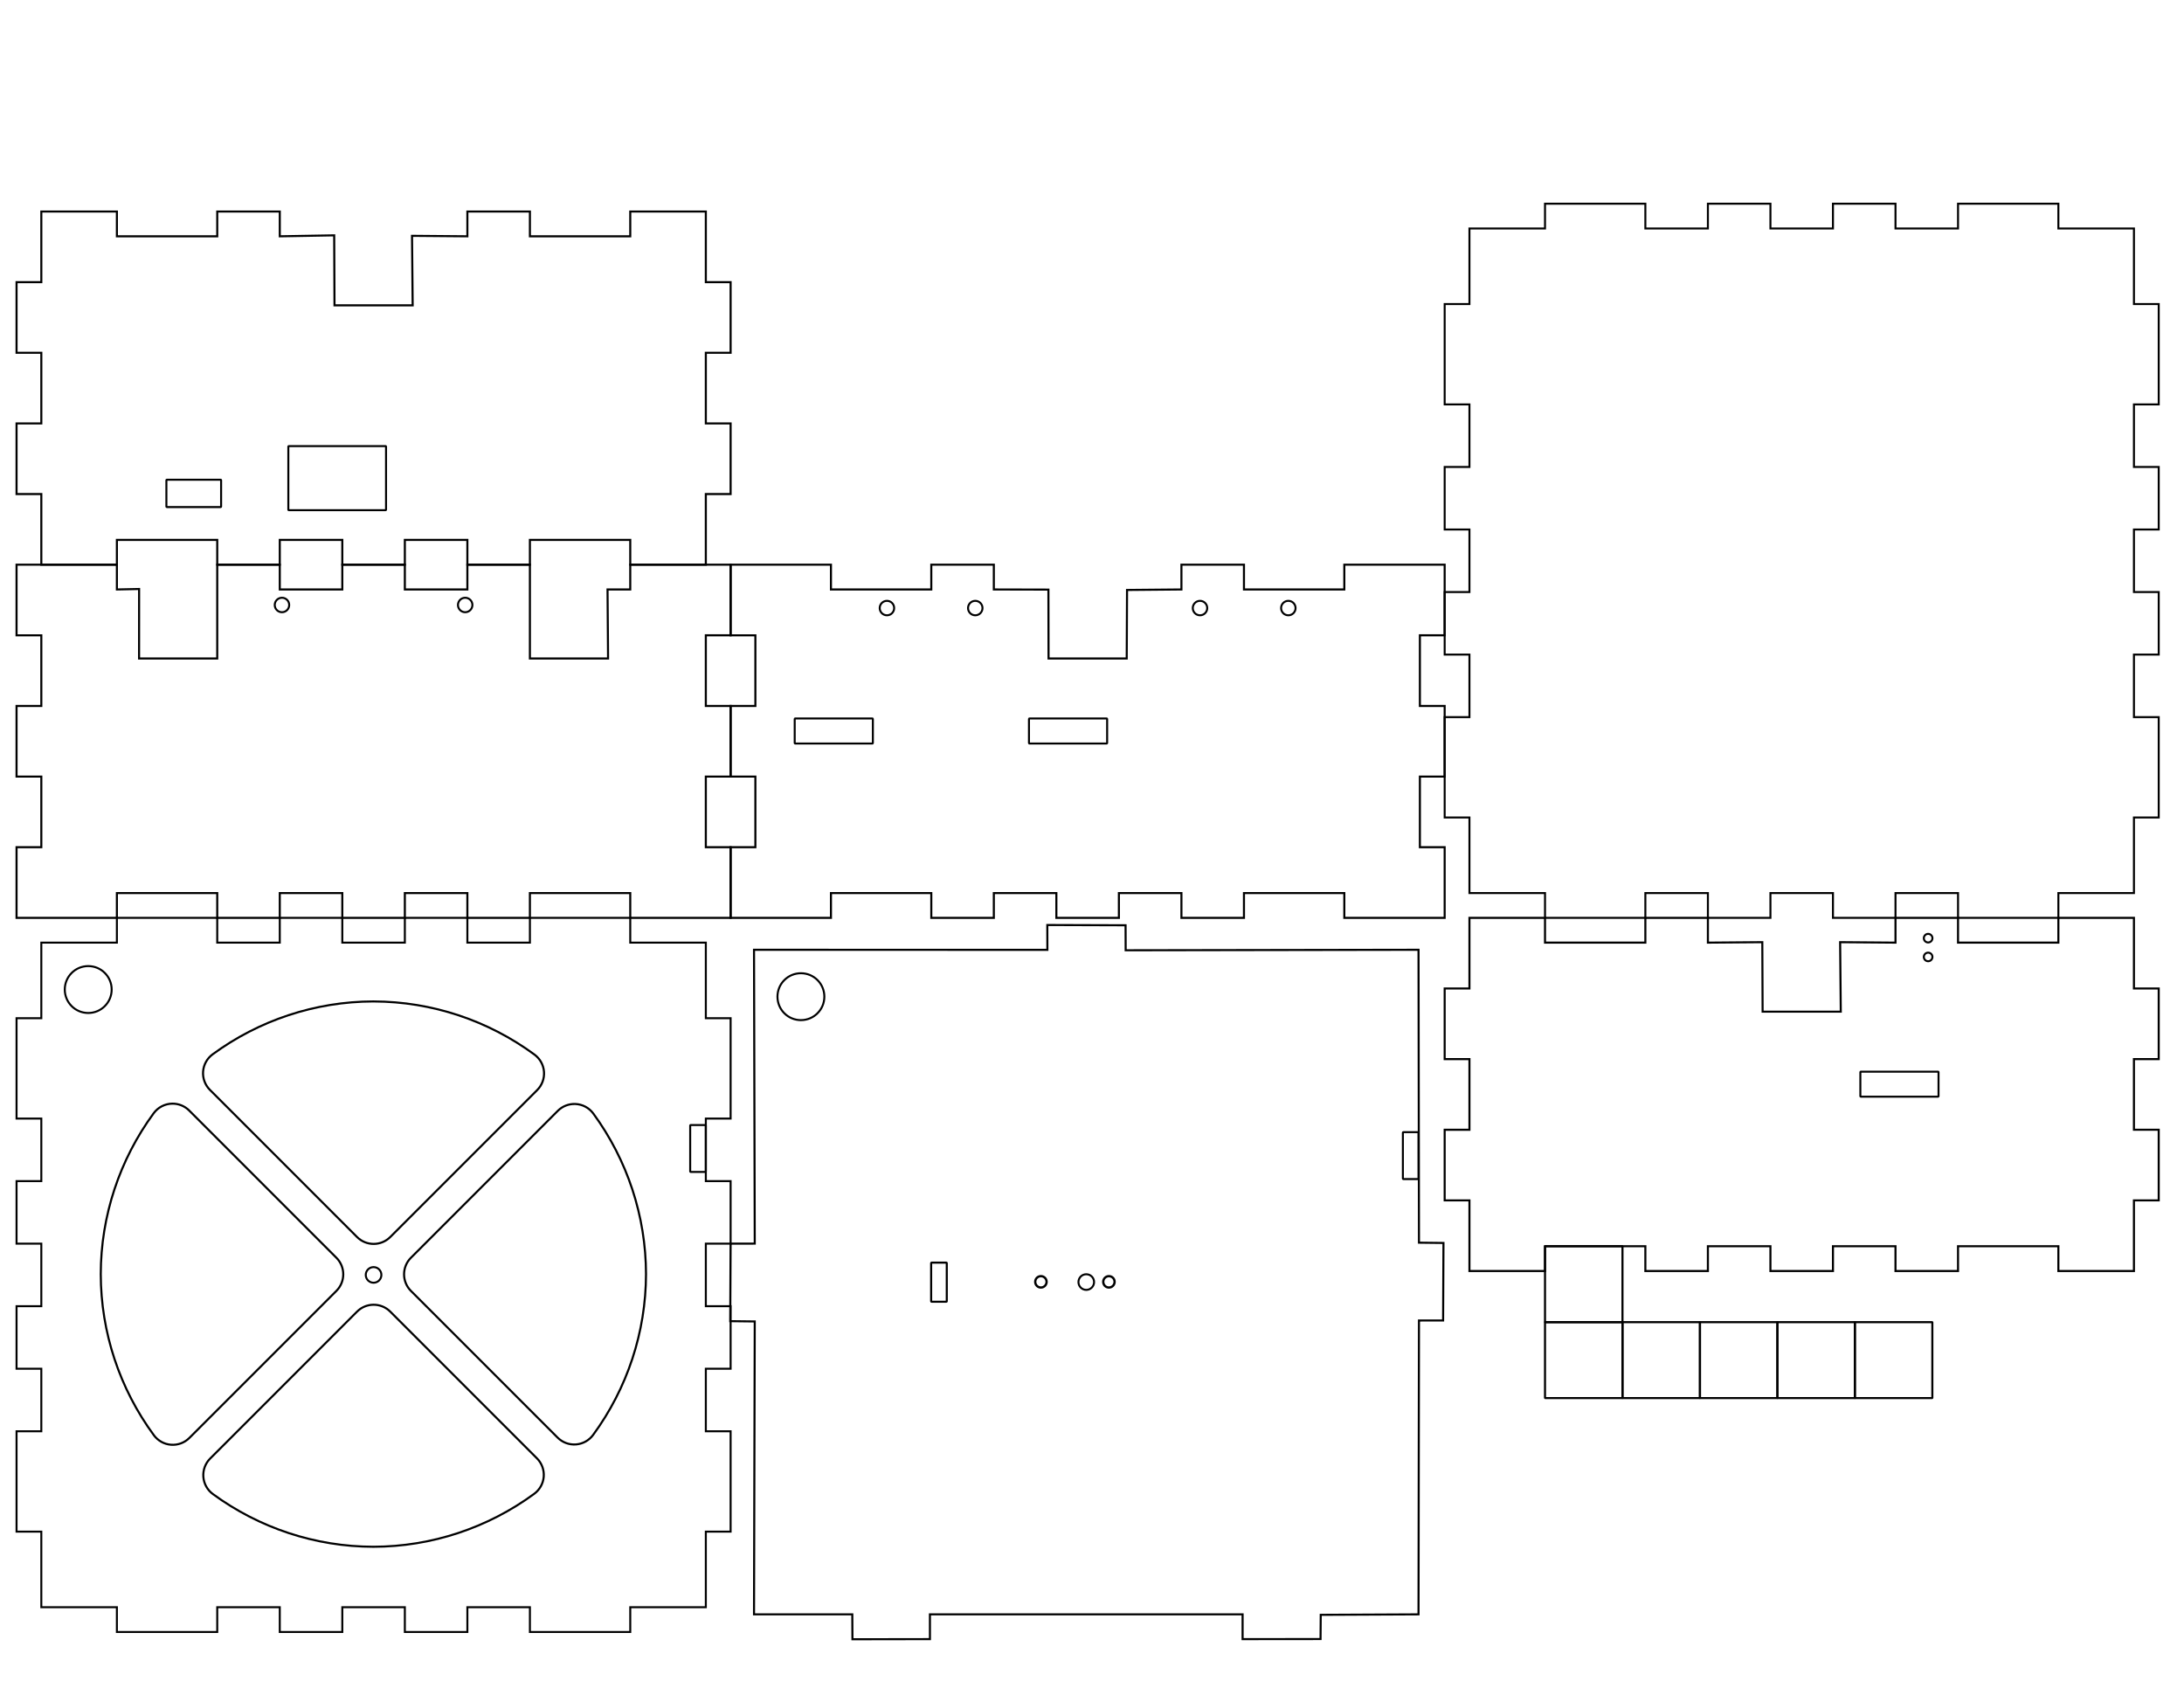
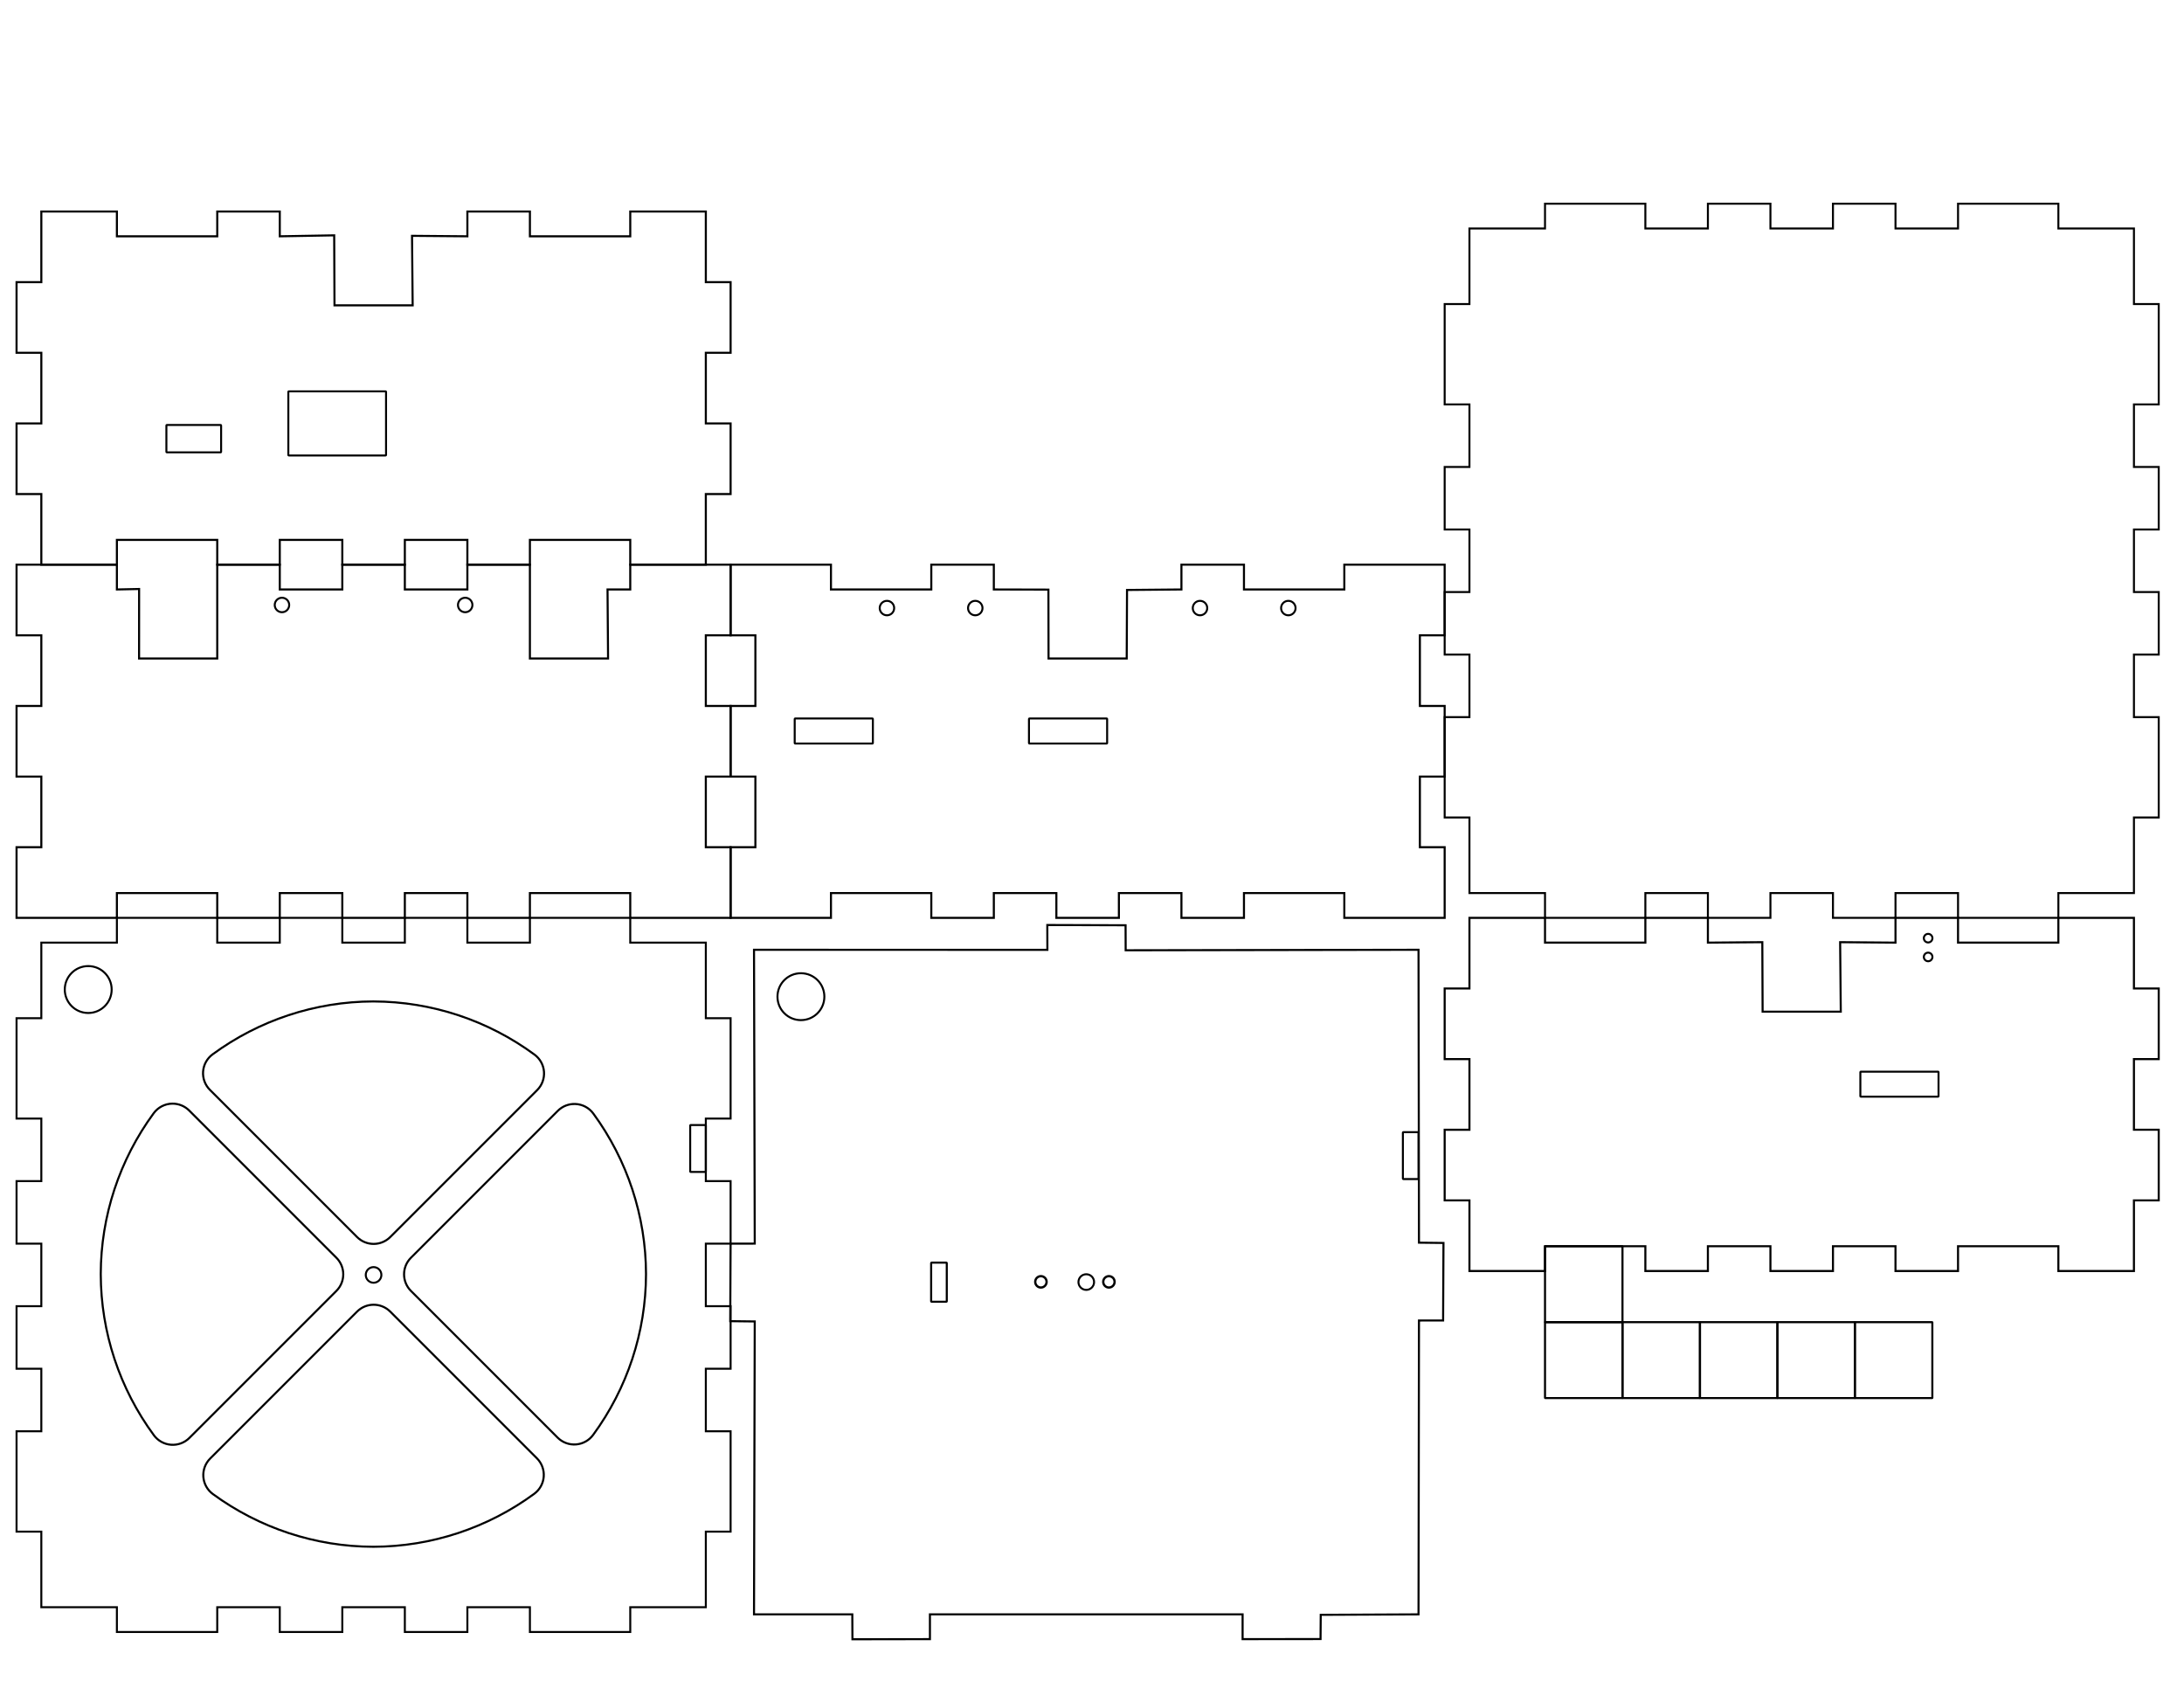
<svg xmlns="http://www.w3.org/2000/svg" version="1.1" width="11in" height="8.5in" viewBox="0 0 990.001 765.001" id="svg664">
  <defs id="defs668" />
  <g transform="translate(7.500006,255.9377)" id="g604">
    <circle cx="120.313" cy="18.266" r="3.278" style="fill:none;stroke:#000000;stroke-width:0.9" id="circle598" />
    <circle cx="203.368" cy="18.266" r="3.278" style="fill:none;stroke:#000000;stroke-width:0.9" id="circle600" />
  </g>
  <g transform="translate(331.1814,255.9377)" id="g624">
    <rect x="29.055" y="69.715" width="35.433" height="11.339" rx="0.177" ry="0.177" style="fill:none;stroke:#000000;stroke-width:0.9" id="rect606" />
    <rect x="135.248" y="69.715" width="35.433" height="11.339" rx="0.177" ry="0.177" style="fill:none;stroke:#000000;stroke-width:0.9" id="rect608" />
    <circle cx="70.866" cy="19.665" r="3.278" style="fill:none;stroke:#000000;stroke-width:0.9" id="circle612" />
    <circle cx="110.906" cy="19.665" r="3.278" style="fill:none;stroke:#000000;stroke-width:0.9" id="circle614" />
    <circle cx="212.776" cy="19.665" r="3.278" style="fill:none;stroke:#000000;stroke-width:0.9" id="circle616" />
    <circle cx="252.815" cy="19.665" r="3.278" style="fill:none;stroke:#000000;stroke-width:0.9" id="circle620" />
    <path style="fill:none;stroke:#000000;stroke-width:0.938px;stroke-linecap:butt;stroke-linejoin:miter;stroke-opacity:1" d="m -312.449,-3e-4 h 34.255 v -11.232 h 45.487 V -3e-4 h 28.346 v -11.232 h 28.346 V -3e-4 h 28.346 v -11.232 h 28.346 V -3e-4 h 28.346 v -11.232 h 45.487 V -3e-4 h 34.255 V -32.014 H -3e-5 v -32.014 h -11.232 v -32.014 H -3e-5 v -32.014 h -11.232 v -32.014 h -34.255 v 11.232 h -45.487 v -11.232 h -28.346 v 11.232 l -25.094,-0.215 0.291,31.503 h -35.433 l -0.137,-31.723 -24.666,0.436 v -11.232 h -28.346 v 11.232 h -45.487 v -11.232 h -34.255 v 32.014 h -11.232 v 32.014 l 11.232,2e-6 v 32.014 h -11.232 V -32.014 h 11.232 z" id="path676" />
  </g>
  <g transform="translate(654.8628,255.9377)" id="g634">
-     <rect x="-524.162" y="-53.752" width="44.291" height="29.055" rx="0.177" ry="0.177" style="fill:none;stroke:#000000;stroke-width:0.9" id="rect626" />
-     <rect x="-579.438" y="-38.516" width="24.803" height="12.402" rx="0.177" ry="0.177" style="fill:none;stroke:#000000;stroke-width:0.9" id="rect628" />
+     <rect x="-524.162" y="-78.556" width="44.291" height="29.055" rx="0.177" ry="0.177" style="fill:none;stroke:#000000;stroke-width:0.9" id="rect626" />
+     <rect x="-579.438" y="-63.32" width="24.803" height="12.402" rx="0.177" ry="0.177" style="fill:none;stroke:#000000;stroke-width:0.9" id="rect628" />
    <path style="fill:none;stroke:#000000;stroke-width:0.938px;stroke-linecap:butt;stroke-linejoin:miter;stroke-opacity:1" d="m 11.232,320.138 h 34.255 v -11.232 h 45.487 v 11.232 h 28.346 v -11.232 h 28.346 v 11.232 h 28.346 v -11.232 h 28.346 v 11.232 h 28.346 v -11.232 h 45.487 v 11.232 h 34.255 v -32.014 h 11.232 v -32.014 h -11.232 v -32.014 h 11.232 v -32.014 h -11.232 v -32.014 h -34.255 v 11.232 h -45.487 V 160.069 H 204.36 v 11.232 l -25.094,-0.204 0.291,31.492 h -35.433 l -0.137,-31.492 -24.666,0.204 V 160.069 H 90.974 v 11.232 H 45.487 V 160.069 H 11.232 v 32.014 H -4.4483863e-7 v 32.014 H 11.232 v 32.014 H -4.4483863e-7 v 32.014 H 11.232 Z" id="path678" />
  </g>
  <g transform="translate(654.8628,416.0067)" id="g646">
    <rect x="188.433" y="69.715" width="35.433" height="11.339" rx="0.177" ry="0.177" style="fill:none;stroke:#000000;stroke-width:0.9" id="rect636" />
    <circle cx="219.154" cy="9.213" r="1.949" style="fill:none;stroke:#000000;stroke-width:0.9" id="circle638" />
    <circle cx="219.154" cy="17.717" r="1.949" style="fill:none;stroke:#000000;stroke-width:0.9" id="circle640" />
    <rect id="rect680" width="33.074" height="30.869" x="29.77" y="194.921" rx="0.177" ry="0.177" style="fill:none;stroke-width:0.094;stroke-miterlimit:4;stroke-dasharray:none" />
  </g>
  <g transform="translate(22.50002,418.8192)" id="g658">
    <circle cx="17.492" cy="29.68" r="10.63" style="fill:none;stroke:#000000;stroke-width:0.9" id="circle648" />
    <circle cx="146.841" cy="159.028" r="3.543" style="fill:none;stroke:#000000;stroke-width:0.9" id="circle650" />
    <rect x="290.362" y="91.085" width="7.087" height="21.26" rx="0.177" ry="0.177" style="fill:none;stroke:#000000;stroke-width:0.9" id="rect654" />
    <polygon style="fill:none;stroke:#000000;stroke-width:0.9" points="119.321,11.232 119.321,0 147.667,0 147.667,11.232 176.014,11.232 176.014,0 204.36,0 204.36,11.232 232.707,11.232 232.707,0 278.194,0 278.194,11.232 312.449,11.232 312.449,45.487 323.681,45.487 323.681,90.974 312.449,90.974 312.449,119.321 323.681,119.321 323.681,147.667 312.449,147.667 312.449,176.014 323.681,176.014 323.681,204.36 312.449,204.36 312.449,232.707 323.681,232.707 323.681,278.194 312.449,278.194 312.449,312.449 278.194,312.449 278.194,323.681 232.707,323.681 232.707,312.449 204.36,312.449 204.36,323.681 176.014,323.681 176.014,312.449 147.667,312.449 147.667,323.681 119.321,323.681 119.321,312.449 90.974,312.449 90.974,323.681 45.487,323.681 45.487,312.449 11.232,312.449 11.232,278.194 0,278.194 0,232.707 11.232,232.707 11.232,204.36 0,204.36 0,176.014 11.232,176.014 11.232,147.667 0,147.667 0,119.321 11.232,119.321 11.232,90.974 0,90.974 0,45.487 11.232,45.487 11.232,11.232 45.487,11.232 45.487,0 90.974,0 90.974,11.232 " id="polygon656" transform="translate(-15.00001,-2.812502)" />
    <path style="fill:none;stroke:#000000;stroke-width:0.938px;stroke-linecap:butt;stroke-linejoin:miter;stroke-opacity:1" d="M 308.681,-2.813 H 354.169 V -14.045 h 45.487 v 11.232 h 28.346 V -14.045 h 28.346 v 11.232 h 28.346 V -14.045 h 28.346 v 11.232 h 28.346 V -14.045 h 45.487 v 11.232 h 45.487 V -34.826 h -11.232 v -32.014 h 11.232 v -32.014 h -11.232 v -32.014 h 11.232 v -32.014 h -45.487 v 11.232 h -45.487 v -11.232 h -28.346 v 11.232 l -24.66,0.226 -0.144,31.062 h -35.433 l -0.061,-31.226 -24.742,-0.061 v -11.232 h -28.346 v 11.232 h -45.487 v -11.232 H 308.681 v 32.014 h 11.232 v 32.014 h -11.232 v 32.014 h 11.232 v 32.014 l -11.232,9e-6 z" id="path674" />
    <circle cx="340.553" cy="32.917" r="10.63" style="fill:none;stroke:#000000;stroke-width:0.9" id="circle648-7" />
    <circle cx="469.901" cy="162.266" r="3.543" style="fill:none;stroke:#000000;stroke-width:0.9" id="circle650-3" />
    <rect x="613.423" y="94.323" width="7.087" height="21.26" rx="0.177" ry="0.177" style="fill:none;stroke:#000000;stroke-width:0.9" id="rect654-3" />
    <circle style="fill:none;stroke:#000000;stroke-width:1.044;stroke-miterlimit:4;stroke-dasharray:none;stroke-opacity:1" id="path5295-6" cx="449.343" cy="162.165" r="2.578" />
    <circle style="fill:none;stroke:#000000;stroke-width:1.044;stroke-miterlimit:4;stroke-dasharray:none;stroke-opacity:1" id="path5295-9-5" cx="480.17" cy="162.165" r="2.578" />
    <rect style="fill:none;stroke:#000000;stroke-width:0.938;stroke-miterlimit:4;stroke-dasharray:none;stroke-opacity:1" id="rect5312-7" width="7.087" height="17.717" x="399.585" y="153.459" rx="0.177" ry="0.177" />
    <path style="color:#000000;font-style:normal;font-variant:normal;font-weight:normal;font-stretch:normal;font-size:medium;line-height:normal;font-family:sans-serif;font-variant-ligatures:normal;font-variant-position:normal;font-variant-caps:normal;font-variant-numeric:normal;font-variant-alternates:normal;font-feature-settings:normal;text-indent:0;text-align:start;text-decoration:none;text-decoration-line:none;text-decoration-style:solid;text-decoration-color:#000000;letter-spacing:normal;word-spacing:normal;text-transform:none;writing-mode:lr-tb;direction:ltr;text-orientation:mixed;dominant-baseline:auto;baseline-shift:baseline;text-anchor:start;white-space:normal;shape-padding:0;clip-rule:nonzero;display:inline;overflow:visible;visibility:visible;opacity:1;isolation:auto;mix-blend-mode:normal;color-interpolation:sRGB;color-interpolation-filters:linearRGB;solid-color:#000000;solid-opacity:1;vector-effect:none;fill:none;fill-opacity:1;fill-rule:nonzero;stroke:#000000;stroke-width:0.938;stroke-linecap:butt;stroke-linejoin:round;stroke-miterlimit:4;stroke-dasharray:none;stroke-dashoffset:0;stroke-opacity:1;color-rendering:auto;image-rendering:auto;shape-rendering:auto;text-rendering:auto;enable-background:accumulate" d="m 55.58,81.4 a 10.631,10.631 0 0 0 -8.412,4.338 C 31.71,106.79 23.218,132.291 23.17,158.637 a 10.631,10.631 0 0 0 0,0.039 c 0.048,26.4 8.574,51.95 24.092,73.025 a 10.631,10.631 0 0 0 16.076,1.215 l 66.643,-66.641 a 10.631,10.631 0 0 0 0,-15.033 L 63.252,84.512 a 10.631,10.631 0 0 0 -7.672,-3.111 z" id="path6056" />
    <path style="color:#000000;font-style:normal;font-variant:normal;font-weight:normal;font-stretch:normal;font-size:medium;line-height:normal;font-family:sans-serif;font-variant-ligatures:normal;font-variant-position:normal;font-variant-caps:normal;font-variant-numeric:normal;font-variant-alternates:normal;font-feature-settings:normal;text-indent:0;text-align:start;text-decoration:none;text-decoration-line:none;text-decoration-style:solid;text-decoration-color:#000000;letter-spacing:normal;word-spacing:normal;text-transform:none;writing-mode:lr-tb;direction:ltr;text-orientation:mixed;dominant-baseline:auto;baseline-shift:baseline;text-anchor:start;white-space:normal;shape-padding:0;clip-rule:nonzero;display:inline;overflow:visible;visibility:visible;opacity:1;isolation:auto;mix-blend-mode:normal;color-interpolation:sRGB;color-interpolation-filters:linearRGB;solid-color:#000000;solid-opacity:1;vector-effect:none;fill:none;fill-opacity:1;fill-rule:nonzero;stroke:#000000;stroke-width:0.938;stroke-linecap:butt;stroke-linejoin:round;stroke-miterlimit:4;stroke-dasharray:none;stroke-dashoffset:0;stroke-opacity:1;color-rendering:auto;image-rendering:auto;shape-rendering:auto;text-rendering:auto;enable-background:accumulate" d="m 146.721,172.541 a 10.631,10.631 0 0 0 -7.361,3.113 l -66.598,66.598 a 10.631,10.631 0 0 0 1.238,16.094 c 21.019,15.387 46.453,23.841 72.73,23.893 a 10.631,10.631 0 0 0 0.041,0 c 26.345,-0.051 51.844,-8.546 72.893,-24.006 a 10.631,10.631 0 0 0 1.223,-16.084 l -66.494,-66.496 a 10.631,10.631 0 0 0 -7.672,-3.111 z" id="path6060" />
    <path style="color:#000000;font-style:normal;font-variant:normal;font-weight:normal;font-stretch:normal;font-size:medium;line-height:normal;font-family:sans-serif;font-variant-ligatures:normal;font-variant-position:normal;font-variant-caps:normal;font-variant-numeric:normal;font-variant-alternates:normal;font-feature-settings:normal;text-indent:0;text-align:start;text-decoration:none;text-decoration-line:none;text-decoration-style:solid;text-decoration-color:#000000;letter-spacing:normal;word-spacing:normal;text-transform:none;writing-mode:lr-tb;direction:ltr;text-orientation:mixed;dominant-baseline:auto;baseline-shift:baseline;text-anchor:start;white-space:normal;shape-padding:0;clip-rule:nonzero;display:inline;overflow:visible;visibility:visible;opacity:1;isolation:auto;mix-blend-mode:normal;color-interpolation:sRGB;color-interpolation-filters:linearRGB;solid-color:#000000;solid-opacity:1;vector-effect:none;fill:none;fill-opacity:1;fill-rule:nonzero;stroke:#000000;stroke-width:0.938;stroke-linecap:butt;stroke-linejoin:round;stroke-miterlimit:4;stroke-dasharray:none;stroke-dashoffset:0;stroke-opacity:1;color-rendering:auto;image-rendering:auto;shape-rendering:auto;text-rendering:auto;enable-background:accumulate" d="m 238.287,81.553 a 10.631,10.631 0 0 0 -7.93,3.104 l -66.582,66.586 a 10.631,10.631 0 0 0 0,15.033 l 66.498,66.498 a 10.631,10.631 0 0 0 16.088,-1.229 c 15.443,-21.047 23.927,-46.537 23.973,-72.871 a 10.631,10.631 0 0 0 0,-0.037 c -0.046,-26.28 -8.497,-51.718 -23.881,-72.74 a 10.631,10.631 0 0 0 -8.166,-4.344 z" id="path6052" />
    <path style="color:#000000;font-style:normal;font-variant:normal;font-weight:normal;font-stretch:normal;font-size:medium;line-height:normal;font-family:sans-serif;font-variant-ligatures:normal;font-variant-position:normal;font-variant-caps:normal;font-variant-numeric:normal;font-variant-alternates:normal;font-feature-settings:normal;text-indent:0;text-align:start;text-decoration:none;text-decoration-line:none;text-decoration-style:solid;text-decoration-color:#000000;letter-spacing:normal;word-spacing:normal;text-transform:none;writing-mode:lr-tb;direction:ltr;text-orientation:mixed;dominant-baseline:auto;baseline-shift:baseline;text-anchor:start;white-space:normal;shape-padding:0;clip-rule:nonzero;display:inline;overflow:visible;visibility:visible;opacity:1;isolation:auto;mix-blend-mode:normal;color-interpolation:sRGB;color-interpolation-filters:linearRGB;solid-color:#000000;solid-opacity:1;vector-effect:none;fill:none;fill-opacity:1;fill-rule:nonzero;stroke:#000000;stroke-width:0.938;stroke-linecap:butt;stroke-linejoin:round;stroke-miterlimit:4;stroke-dasharray:none;stroke-dashoffset:0;stroke-opacity:1;color-rendering:auto;image-rendering:auto;shape-rendering:auto;text-rendering:auto;enable-background:accumulate" d="m 146.73,35.074 c -26.331,0.052 -51.817,8.539 -72.859,23.984 a 10.631,10.631 0 0 0 -1.227,16.086 l 66.715,66.715 a 10.631,10.631 0 0 0 15.033,0 L 221.004,75.25 a 10.631,10.631 0 0 0 -1.213,-16.076 c -21.031,-15.487 -46.52,-24.009 -72.863,-24.094 a 10.631,10.631 0 0 0 -0.117,-0.004 10.631,10.631 0 0 0 -0.039,-0.002 10.631,10.631 0 0 0 -0.019,0 10.631,10.631 0 0 0 -0.021,0.002 z" id="path6024" />
  </g>
  <g transform="translate(654.8628,92.32535)" id="g662">
    <polygon style="fill:none;stroke:#000000;stroke-width:0.9" points="90.974,11.232 119.321,11.232 119.321,0 147.667,0 147.667,11.232 176.014,11.232 176.014,0 204.36,0 204.36,11.232 232.707,11.232 232.707,0 278.194,0 278.194,11.232 312.449,11.232 312.449,45.487 323.681,45.487 323.681,90.974 312.449,90.974 312.449,119.321 323.681,119.321 323.681,147.667 312.449,147.667 312.449,176.014 323.681,176.014 323.681,204.36 312.449,204.36 312.449,232.707 323.681,232.707 323.681,278.194 312.449,278.194 312.449,312.449 278.194,312.449 278.194,323.681 232.707,323.681 232.707,312.449 204.36,312.449 204.36,323.681 176.014,323.681 176.014,312.449 147.667,312.449 147.667,323.681 119.321,323.681 119.321,312.449 90.974,312.449 90.974,323.681 45.487,323.681 45.487,312.449 11.232,312.449 11.232,278.194 0,278.194 0,232.707 11.232,232.707 11.232,204.36 0,204.36 0,176.014 11.232,176.014 11.232,147.667 0,147.667 0,119.321 11.232,119.321 11.232,90.974 0,90.974 0,45.487 11.232,45.487 11.232,11.232 45.487,11.232 45.487,0 90.974,0 " id="polygon660" />
  </g>
  <path style="fill:none;stroke:#000000;stroke-width:0.938px;stroke-linecap:butt;stroke-linejoin:miter;stroke-opacity:1" d="m 7.5,416.007 h 45.487 v -11.232 h 45.487 v 11.232 h 28.346 v -11.232 h 28.346 v 11.232 h 28.346 v -11.232 h 28.346 v 11.232 h 28.346 v -11.232 h 45.487 v 11.232 h 45.487 v -32.014 h -11.232 v -32.014 h 11.232 V 319.965 h -11.232 v -32.014 h 11.232 v -32.014 h -45.487 v 11.232 l -10.301,0.005 0.247,31.282 h -35.433 v -42.52 h -28.346 v 11.232 h -28.346 v -11.232 h -28.346 v 11.232 H 126.821 V 255.938 H 98.474 v 42.52 H 63.041 l 0.014,-31.503 -10.068,0.215 V 255.938 H 7.5 V 287.952 H 18.732 v 32.014 H 7.5 v 32.014 H 18.732 v 32.014 H 7.5 Z" id="path672" />
  <rect style="fill:none;stroke:#000000;stroke-width:0.938;stroke-miterlimit:4;stroke-dasharray:none;stroke-opacity:1" id="rect5176-4" width="35.115" height="34.412" x="700.35" y="564.843" rx="0.075" ry="0.066" />
  <rect style="fill:none;stroke:#000000;stroke-width:0.938;stroke-miterlimit:4;stroke-dasharray:none;stroke-opacity:1" id="rect5176-4-8" width="35.115" height="34.412" x="700.35" y="599.255" rx="0.075" ry="0.066" />
  <rect style="fill:none;stroke:#000000;stroke-width:0.938;stroke-miterlimit:4;stroke-dasharray:none;stroke-opacity:1" id="rect5176-4-3" width="35.115" height="34.412" x="735.465" y="599.255" rx="0.075" ry="0.066" />
  <rect style="fill:none;stroke:#000000;stroke-width:0.938;stroke-miterlimit:4;stroke-dasharray:none;stroke-opacity:1" id="rect5176-4-9" width="35.115" height="34.412" x="770.579" y="599.255" rx="0.075" ry="0.066" />
  <rect style="fill:none;stroke:#000000;stroke-width:0.938;stroke-miterlimit:4;stroke-dasharray:none;stroke-opacity:1" id="rect5176-4-0" width="35.115" height="34.412" x="805.694" y="599.255" rx="0.075" ry="0.066" />
  <rect style="fill:none;stroke:#000000;stroke-width:0.938;stroke-miterlimit:4;stroke-dasharray:none;stroke-opacity:1" id="rect5176-4-5" width="35.115" height="34.412" x="840.809" y="599.255" rx="0.075" ry="0.066" />
  <g transform="rotate(90,16.51696,463.7645)" id="g634-3">
    <path style="fill:none;stroke:#000000;stroke-width:0.938px;stroke-linecap:butt;stroke-linejoin:miter;stroke-opacity:1" d="m -16.738,5.506 -0.033,132.983 133.183,-0.331 0.015,10.943 35.134,0.166 0.13,-11.108 132.755,0.331 -0.006,-44.556 11.296,-0.061 -0.059,-35.125 -11.232,3.7e-5 V -82.986 h 11.233 l -0.039,-35.329 -10.978,-0.09 -0.215,-44.323 -133.183,-0.204 -0.015,-10.943 -35.134,-0.166 -0.13,11.108 -132.755,0.204 0.226,132.748 -11.332,0.043 -0.117,35.479 z" id="path5395" />
  </g>
</svg>
